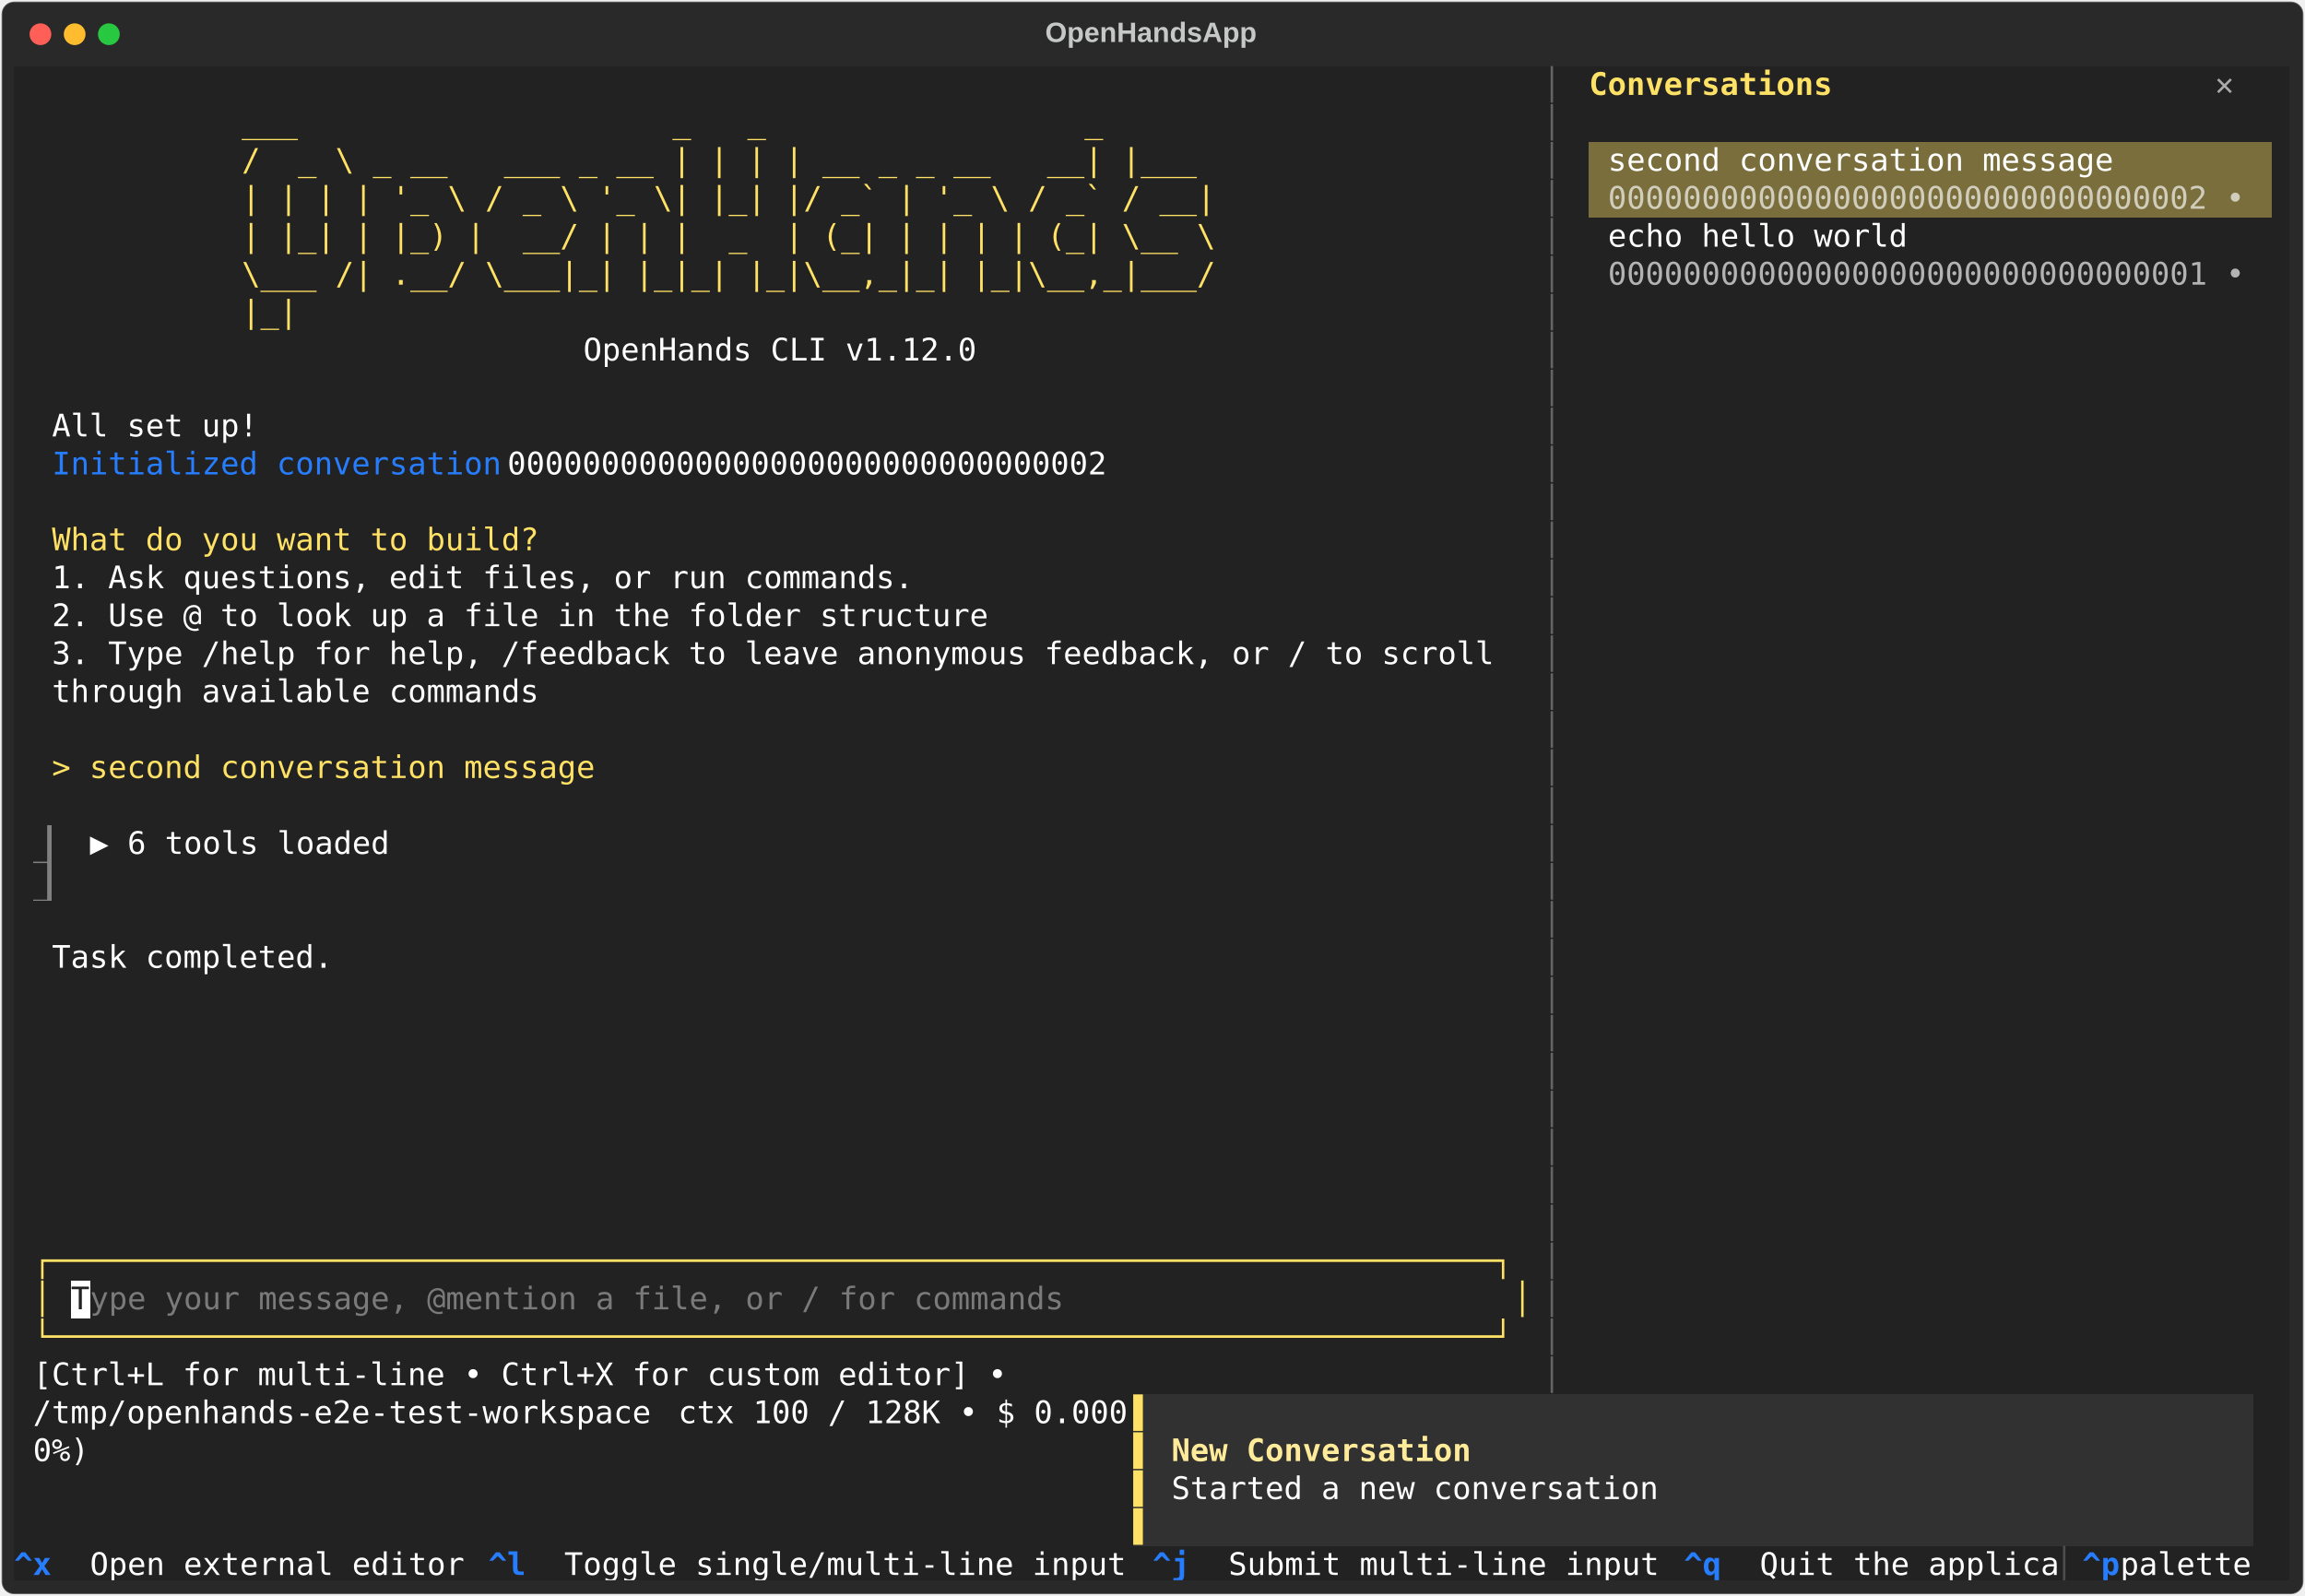
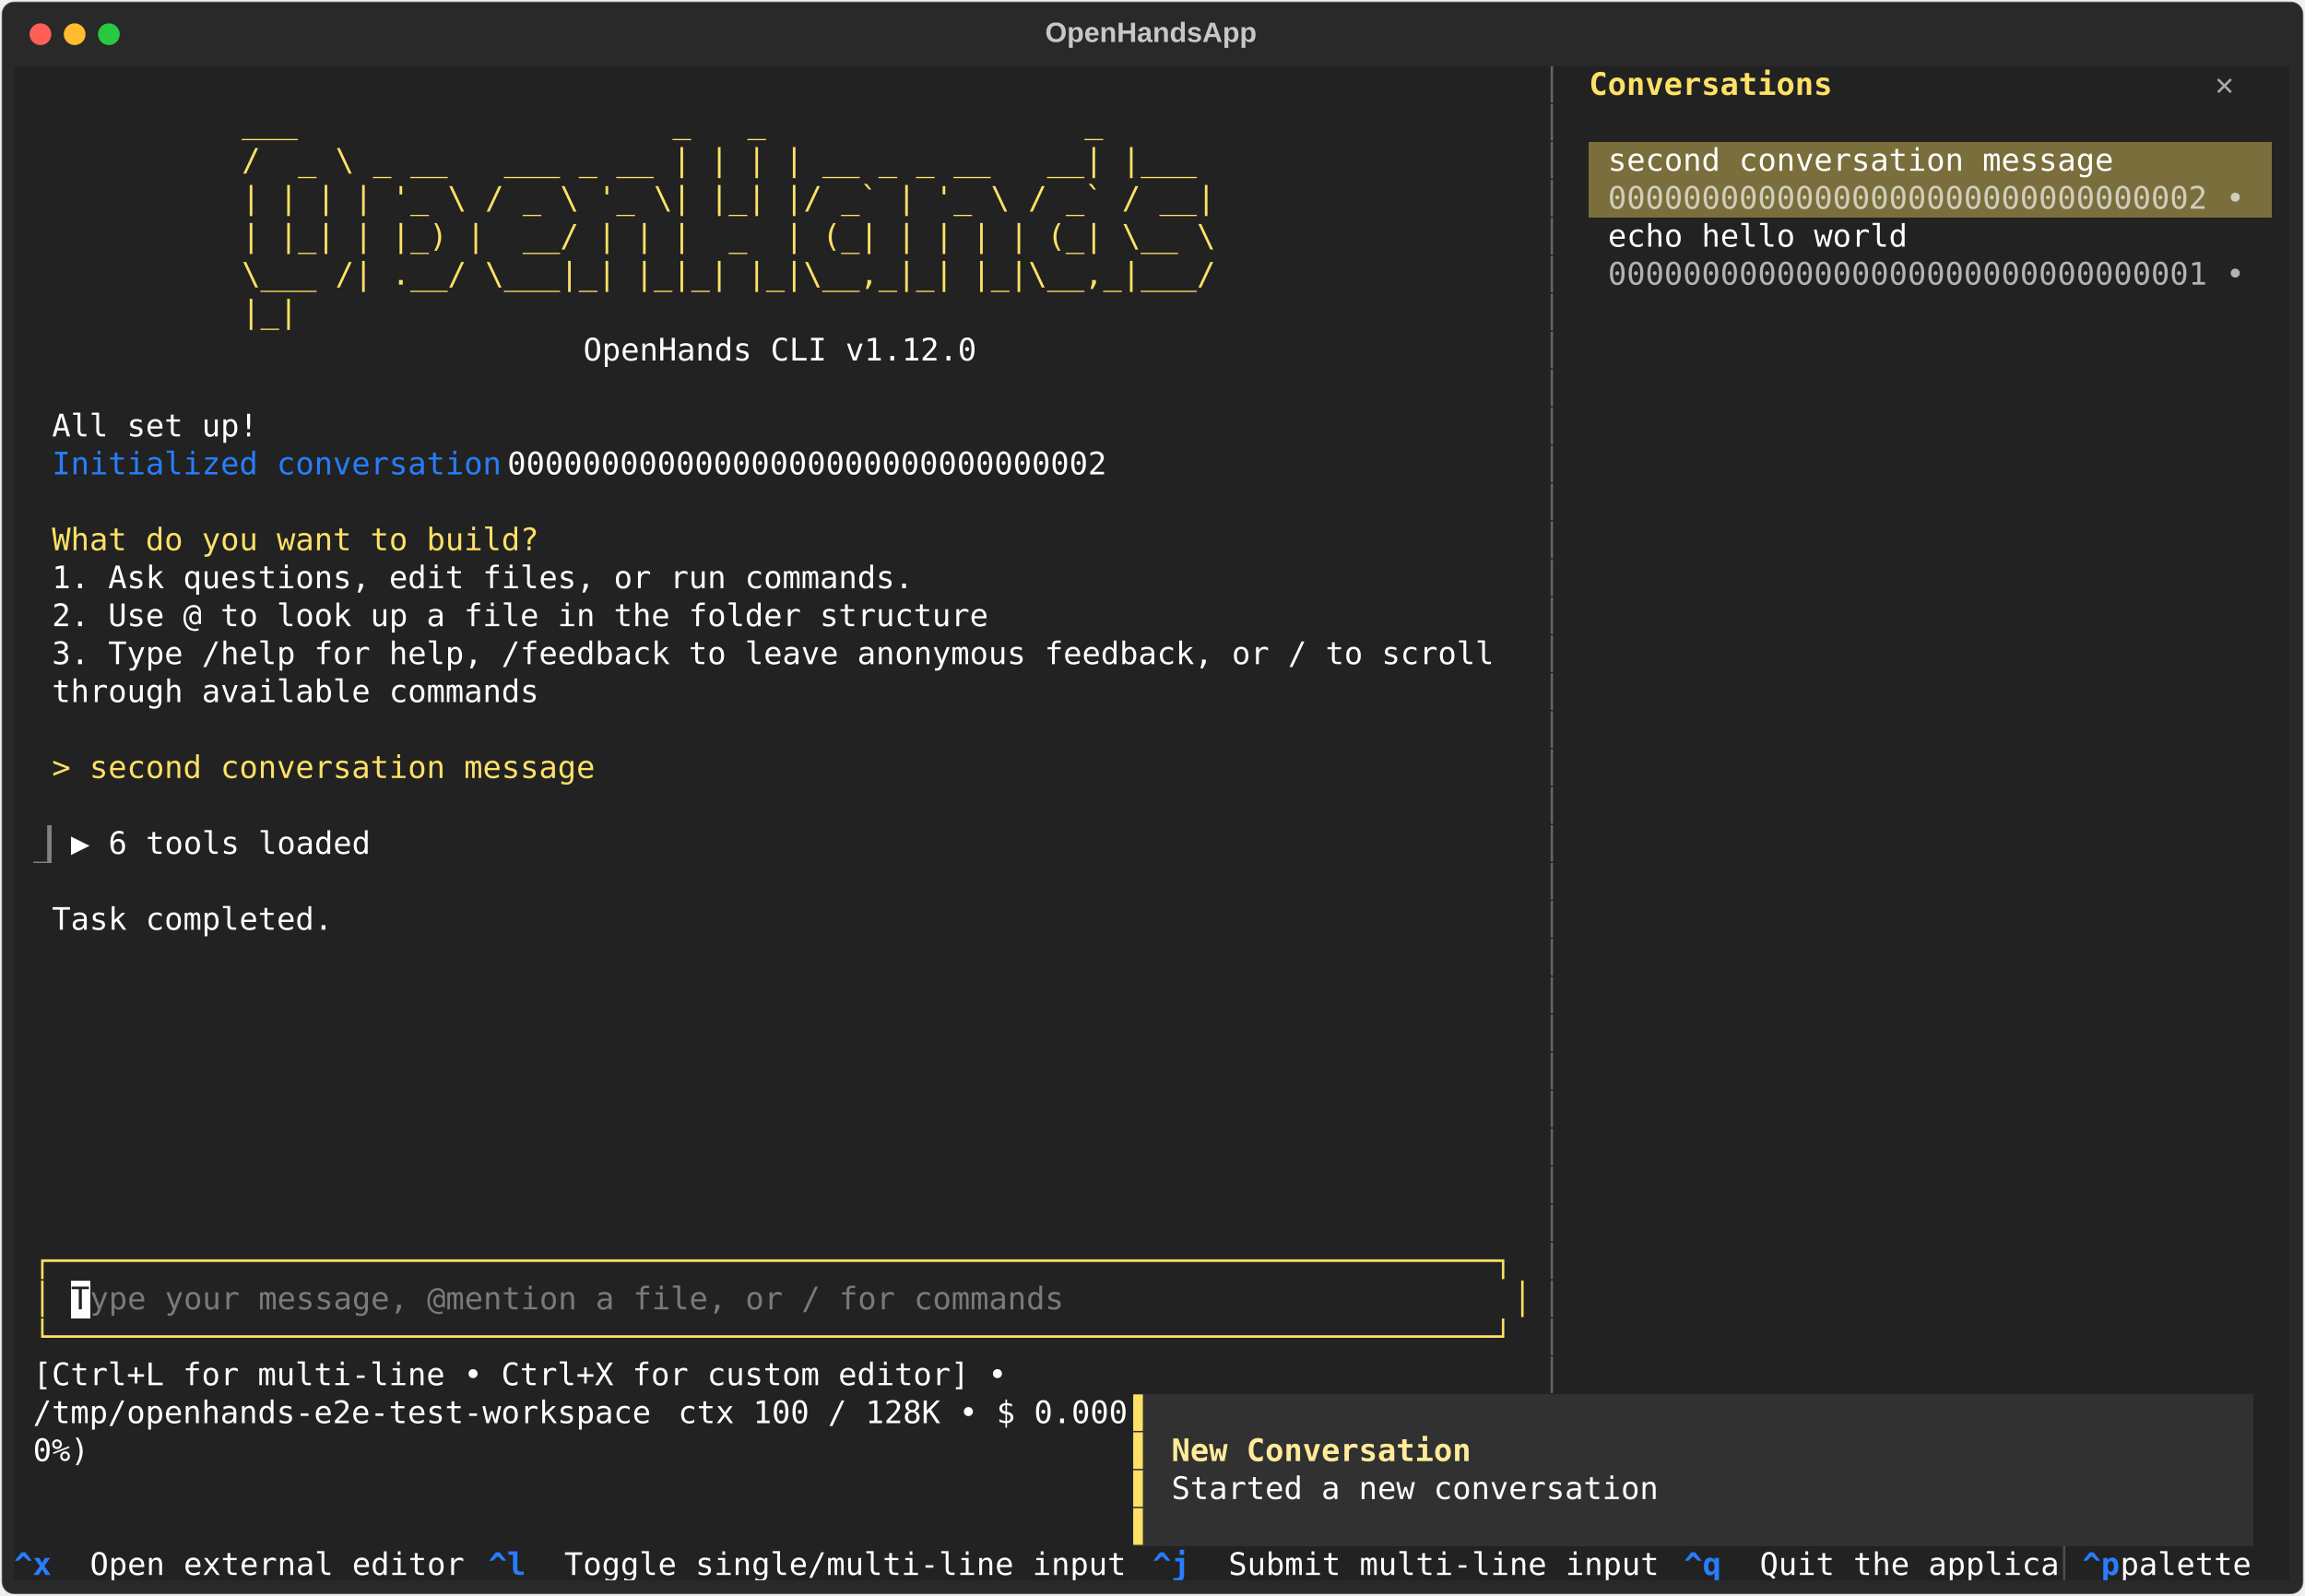
<svg xmlns="http://www.w3.org/2000/svg" class="rich-terminal" viewBox="0 0 1482 1026.0">
  <style>

    @font-face {
        font-family: "Fira Code";
        src: local("FiraCode-Regular"),
                url("https://cdnjs.cloudflare.com/ajax/libs/firacode/6.2.0/woff2/FiraCode-Regular.woff2") format("woff2"),
                url("https://cdnjs.cloudflare.com/ajax/libs/firacode/6.2.0/woff/FiraCode-Regular.woff") format("woff");
        font-style: normal;
        font-weight: 400;
    }
    @font-face {
        font-family: "Fira Code";
        src: local("FiraCode-Bold"),
                url("https://cdnjs.cloudflare.com/ajax/libs/firacode/6.2.0/woff2/FiraCode-Bold.woff2") format("woff2"),
                url("https://cdnjs.cloudflare.com/ajax/libs/firacode/6.2.0/woff/FiraCode-Bold.woff") format("woff");
        font-style: bold;
        font-weight: 700;
    }

    .terminal-matrix {
        font-family: Fira Code, monospace;
        font-size: 20px;
        line-height: 24.4px;
        font-variant-east-asian: full-width;
    }

    .terminal-title {
        font-size: 18px;
        font-weight: bold;
        font-family: arial;
    }

    .terminal-r1 { fill: #c5c8c6 }
.terminal-r2 { fill: #646464 }
.terminal-r3 { fill: #fee165;font-weight: bold }
.terminal-r4 { fill: #aaaaaa;font-weight: bold }
.terminal-r5 { fill: #ffe165 }
.terminal-r6 { fill: #ffffff }
.terminal-r7 { fill: #d1cdbc }
.terminal-r8 { fill: #b3b3b3 }
.terminal-r9 { fill: #277dff }
.terminal-r10 { fill: #fee165 }
.terminal-r11 { fill: #222222 }
.terminal-r12 { fill: #7a7a7a }
.terminal-r13 { fill: #ffeb99;font-weight: bold }
.terminal-r14 { fill: #277dff;font-weight: bold }
.terminal-r15 { fill: #4e4e4e }
    </style>
  <defs>
    <clipPath id="terminal-clip-terminal">
      <rect x="0" y="0" width="1463.0" height="975.0" />
    </clipPath>
    <clipPath id="terminal-line-0">
      <rect x="0" y="1.5" width="1464" height="24.65" />
    </clipPath>
    <clipPath id="terminal-line-1">
      <rect x="0" y="25.9" width="1464" height="24.65" />
    </clipPath>
    <clipPath id="terminal-line-2">
      <rect x="0" y="50.3" width="1464" height="24.65" />
    </clipPath>
    <clipPath id="terminal-line-3">
      <rect x="0" y="74.7" width="1464" height="24.65" />
    </clipPath>
    <clipPath id="terminal-line-4">
      <rect x="0" y="99.1" width="1464" height="24.65" />
    </clipPath>
    <clipPath id="terminal-line-5">
      <rect x="0" y="123.5" width="1464" height="24.65" />
    </clipPath>
    <clipPath id="terminal-line-6">
      <rect x="0" y="147.9" width="1464" height="24.65" />
    </clipPath>
    <clipPath id="terminal-line-7">
      <rect x="0" y="172.3" width="1464" height="24.65" />
    </clipPath>
    <clipPath id="terminal-line-8">
      <rect x="0" y="196.7" width="1464" height="24.65" />
    </clipPath>
    <clipPath id="terminal-line-9">
      <rect x="0" y="221.1" width="1464" height="24.65" />
    </clipPath>
    <clipPath id="terminal-line-10">
      <rect x="0" y="245.5" width="1464" height="24.65" />
    </clipPath>
    <clipPath id="terminal-line-11">
      <rect x="0" y="269.9" width="1464" height="24.65" />
    </clipPath>
    <clipPath id="terminal-line-12">
      <rect x="0" y="294.3" width="1464" height="24.65" />
    </clipPath>
    <clipPath id="terminal-line-13">
      <rect x="0" y="318.7" width="1464" height="24.65" />
    </clipPath>
    <clipPath id="terminal-line-14">
      <rect x="0" y="343.1" width="1464" height="24.65" />
    </clipPath>
    <clipPath id="terminal-line-15">
      <rect x="0" y="367.5" width="1464" height="24.65" />
    </clipPath>
    <clipPath id="terminal-line-16">
      <rect x="0" y="391.9" width="1464" height="24.65" />
    </clipPath>
    <clipPath id="terminal-line-17">
      <rect x="0" y="416.3" width="1464" height="24.65" />
    </clipPath>
    <clipPath id="terminal-line-18">
      <rect x="0" y="440.7" width="1464" height="24.65" />
    </clipPath>
    <clipPath id="terminal-line-19">
      <rect x="0" y="465.1" width="1464" height="24.65" />
    </clipPath>
    <clipPath id="terminal-line-20">
      <rect x="0" y="489.5" width="1464" height="24.65" />
    </clipPath>
    <clipPath id="terminal-line-21">
      <rect x="0" y="513.9" width="1464" height="24.65" />
    </clipPath>
    <clipPath id="terminal-line-22">
      <rect x="0" y="538.3" width="1464" height="24.65" />
    </clipPath>
    <clipPath id="terminal-line-23">
      <rect x="0" y="562.7" width="1464" height="24.65" />
    </clipPath>
    <clipPath id="terminal-line-24">
      <rect x="0" y="587.1" width="1464" height="24.65" />
    </clipPath>
    <clipPath id="terminal-line-25">
      <rect x="0" y="611.5" width="1464" height="24.65" />
    </clipPath>
    <clipPath id="terminal-line-26">
      <rect x="0" y="635.9" width="1464" height="24.65" />
    </clipPath>
    <clipPath id="terminal-line-27">
      <rect x="0" y="660.3" width="1464" height="24.65" />
    </clipPath>
    <clipPath id="terminal-line-28">
      <rect x="0" y="684.7" width="1464" height="24.65" />
    </clipPath>
    <clipPath id="terminal-line-29">
      <rect x="0" y="709.1" width="1464" height="24.65" />
    </clipPath>
    <clipPath id="terminal-line-30">
      <rect x="0" y="733.5" width="1464" height="24.65" />
    </clipPath>
    <clipPath id="terminal-line-31">
      <rect x="0" y="757.9" width="1464" height="24.65" />
    </clipPath>
    <clipPath id="terminal-line-32">
      <rect x="0" y="782.3" width="1464" height="24.65" />
    </clipPath>
    <clipPath id="terminal-line-33">
      <rect x="0" y="806.7" width="1464" height="24.65" />
    </clipPath>
    <clipPath id="terminal-line-34">
      <rect x="0" y="831.1" width="1464" height="24.65" />
    </clipPath>
    <clipPath id="terminal-line-35">
      <rect x="0" y="855.5" width="1464" height="24.65" />
    </clipPath>
    <clipPath id="terminal-line-36">
      <rect x="0" y="879.9" width="1464" height="24.65" />
    </clipPath>
    <clipPath id="terminal-line-37">
      <rect x="0" y="904.3" width="1464" height="24.65" />
    </clipPath>
    <clipPath id="terminal-line-38">
      <rect x="0" y="928.7" width="1464" height="24.65" />
    </clipPath>
  </defs>
  <rect fill="#292929" stroke="rgba(255,255,255,0.35)" stroke-width="1" x="1" y="1" width="1480" height="1024" rx="8" />
  <text class="terminal-title" fill="#c5c8c6" text-anchor="middle" x="740" y="27">OpenHandsApp</text>
  <g transform="translate(26,22)">
    <circle cx="0" cy="0" r="7" fill="#ff5f57" />
    <circle cx="22" cy="0" r="7" fill="#febc2e" />
    <circle cx="44" cy="0" r="7" fill="#28c840" />
  </g>
  <g transform="translate(9, 41)" clip-path="url(#terminal-clip-terminal)">
    <rect fill="#222222" x="0" y="1.5" width="988.2" height="24.65" shape-rendering="crispEdges" />
    <rect fill="#222222" x="988.2" y="1.5" width="12.2" height="24.65" shape-rendering="crispEdges" />
    <rect fill="#222222" x="1000.4" y="1.5" width="12.2" height="24.65" shape-rendering="crispEdges" />
    <rect fill="#222222" x="1012.6" y="1.5" width="158.6" height="24.65" shape-rendering="crispEdges" />
    <rect fill="#222222" x="1171.2" y="1.5" width="244" height="24.65" shape-rendering="crispEdges" />
    <rect fill="#222222" x="1415.2" y="1.5" width="36.6" height="24.65" shape-rendering="crispEdges" />
    <rect fill="#222222" x="1451.8" y="1.5" width="12.2" height="24.65" shape-rendering="crispEdges" />
    <rect fill="#222222" x="0" y="25.9" width="146.4" height="24.65" shape-rendering="crispEdges" />
    <rect fill="#222222" x="146.4" y="25.9" width="695.4" height="24.65" shape-rendering="crispEdges" />
    <rect fill="#222222" x="841.8" y="25.9" width="146.4" height="24.65" shape-rendering="crispEdges" />
    <rect fill="#222222" x="988.2" y="25.9" width="12.2" height="24.65" shape-rendering="crispEdges" />
    <rect fill="#222222" x="1000.4" y="25.9" width="463.6" height="24.65" shape-rendering="crispEdges" />
    <rect fill="#222222" x="0" y="50.3" width="146.4" height="24.65" shape-rendering="crispEdges" />
    <rect fill="#222222" x="146.4" y="50.3" width="695.4" height="24.65" shape-rendering="crispEdges" />
    <rect fill="#222222" x="841.8" y="50.3" width="146.4" height="24.65" shape-rendering="crispEdges" />
    <rect fill="#222222" x="988.2" y="50.3" width="12.2" height="24.65" shape-rendering="crispEdges" />
    <rect fill="#222222" x="1000.4" y="50.3" width="12.2" height="24.65" shape-rendering="crispEdges" />
    <rect fill="#7a6e3c" x="1012.6" y="50.3" width="12.2" height="24.65" shape-rendering="crispEdges" />
    <rect fill="#7a6e3c" x="1024.8" y="50.3" width="329.4" height="24.65" shape-rendering="crispEdges" />
    <rect fill="#7a6e3c" x="1354.2" y="50.3" width="97.6" height="24.65" shape-rendering="crispEdges" />
    <rect fill="#222222" x="1451.8" y="50.3" width="12.2" height="24.65" shape-rendering="crispEdges" />
    <rect fill="#222222" x="0" y="74.7" width="146.4" height="24.65" shape-rendering="crispEdges" />
    <rect fill="#222222" x="146.4" y="74.7" width="695.4" height="24.65" shape-rendering="crispEdges" />
    <rect fill="#222222" x="841.8" y="74.7" width="146.4" height="24.65" shape-rendering="crispEdges" />
    <rect fill="#222222" x="988.2" y="74.7" width="12.2" height="24.65" shape-rendering="crispEdges" />
    <rect fill="#222222" x="1000.4" y="74.7" width="12.2" height="24.65" shape-rendering="crispEdges" />
    <rect fill="#7a6e3c" x="1012.6" y="74.7" width="12.2" height="24.65" shape-rendering="crispEdges" />
    <rect fill="#7a6e3c" x="1024.8" y="74.7" width="414.8" height="24.65" shape-rendering="crispEdges" />
    <rect fill="#7a6e3c" x="1439.6" y="74.7" width="12.2" height="24.65" shape-rendering="crispEdges" />
    <rect fill="#222222" x="1451.8" y="74.7" width="12.2" height="24.65" shape-rendering="crispEdges" />
    <rect fill="#222222" x="0" y="99.1" width="146.4" height="24.65" shape-rendering="crispEdges" />
    <rect fill="#222222" x="146.4" y="99.1" width="695.4" height="24.65" shape-rendering="crispEdges" />
    <rect fill="#222222" x="841.8" y="99.1" width="146.4" height="24.65" shape-rendering="crispEdges" />
    <rect fill="#222222" x="988.2" y="99.1" width="12.2" height="24.65" shape-rendering="crispEdges" />
    <rect fill="#222222" x="1000.4" y="99.1" width="24.4" height="24.65" shape-rendering="crispEdges" />
    <rect fill="#222222" x="1024.8" y="99.1" width="195.2" height="24.65" shape-rendering="crispEdges" />
    <rect fill="#222222" x="1220" y="99.1" width="244" height="24.65" shape-rendering="crispEdges" />
    <rect fill="#222222" x="0" y="123.5" width="146.4" height="24.65" shape-rendering="crispEdges" />
    <rect fill="#222222" x="146.4" y="123.5" width="695.4" height="24.65" shape-rendering="crispEdges" />
    <rect fill="#222222" x="841.8" y="123.5" width="146.4" height="24.65" shape-rendering="crispEdges" />
    <rect fill="#222222" x="988.2" y="123.5" width="12.2" height="24.65" shape-rendering="crispEdges" />
    <rect fill="#222222" x="1000.4" y="123.5" width="24.4" height="24.65" shape-rendering="crispEdges" />
    <rect fill="#222222" x="1024.8" y="123.5" width="414.8" height="24.65" shape-rendering="crispEdges" />
    <rect fill="#222222" x="1439.6" y="123.5" width="24.4" height="24.65" shape-rendering="crispEdges" />
    <rect fill="#222222" x="0" y="147.9" width="146.4" height="24.65" shape-rendering="crispEdges" />
    <rect fill="#222222" x="146.4" y="147.9" width="695.4" height="24.65" shape-rendering="crispEdges" />
    <rect fill="#222222" x="841.8" y="147.9" width="146.4" height="24.65" shape-rendering="crispEdges" />
    <rect fill="#222222" x="988.2" y="147.9" width="12.2" height="24.65" shape-rendering="crispEdges" />
    <rect fill="#222222" x="1000.4" y="147.9" width="463.6" height="24.65" shape-rendering="crispEdges" />
    <rect fill="#222222" x="0" y="172.3" width="366" height="24.65" shape-rendering="crispEdges" />
    <rect fill="#222222" x="366" y="172.3" width="256.2" height="24.65" shape-rendering="crispEdges" />
    <rect fill="#222222" x="622.2" y="172.3" width="366" height="24.65" shape-rendering="crispEdges" />
    <rect fill="#222222" x="988.2" y="172.3" width="12.2" height="24.65" shape-rendering="crispEdges" />
    <rect fill="#222222" x="1000.4" y="172.3" width="463.6" height="24.65" shape-rendering="crispEdges" />
    <rect fill="#222222" x="0" y="196.7" width="988.2" height="24.65" shape-rendering="crispEdges" />
    <rect fill="#222222" x="988.2" y="196.7" width="12.2" height="24.65" shape-rendering="crispEdges" />
    <rect fill="#222222" x="1000.4" y="196.7" width="463.6" height="24.65" shape-rendering="crispEdges" />
    <rect fill="#222222" x="0" y="221.1" width="24.4" height="24.65" shape-rendering="crispEdges" />
    <rect fill="#222222" x="24.4" y="221.1" width="134.2" height="24.65" shape-rendering="crispEdges" />
    <rect fill="#222222" x="158.6" y="221.1" width="829.6" height="24.65" shape-rendering="crispEdges" />
    <rect fill="#222222" x="988.2" y="221.1" width="12.2" height="24.65" shape-rendering="crispEdges" />
    <rect fill="#222222" x="1000.4" y="221.1" width="463.6" height="24.65" shape-rendering="crispEdges" />
    <rect fill="#222222" x="0" y="245.5" width="24.4" height="24.65" shape-rendering="crispEdges" />
    <rect fill="#222222" x="24.4" y="245.5" width="292.8" height="24.65" shape-rendering="crispEdges" />
    <rect fill="#222222" x="317.2" y="245.5" width="402.6" height="24.65" shape-rendering="crispEdges" />
    <rect fill="#222222" x="719.8" y="245.5" width="268.4" height="24.65" shape-rendering="crispEdges" />
    <rect fill="#222222" x="988.2" y="245.5" width="12.2" height="24.65" shape-rendering="crispEdges" />
    <rect fill="#222222" x="1000.4" y="245.5" width="463.6" height="24.65" shape-rendering="crispEdges" />
    <rect fill="#222222" x="0" y="269.9" width="988.2" height="24.65" shape-rendering="crispEdges" />
    <rect fill="#222222" x="988.2" y="269.9" width="12.2" height="24.65" shape-rendering="crispEdges" />
    <rect fill="#222222" x="1000.4" y="269.9" width="463.6" height="24.65" shape-rendering="crispEdges" />
    <rect fill="#222222" x="0" y="294.3" width="24.4" height="24.65" shape-rendering="crispEdges" />
    <rect fill="#222222" x="24.4" y="294.3" width="317.2" height="24.65" shape-rendering="crispEdges" />
    <rect fill="#222222" x="341.6" y="294.3" width="646.6" height="24.65" shape-rendering="crispEdges" />
    <rect fill="#222222" x="988.2" y="294.3" width="12.2" height="24.65" shape-rendering="crispEdges" />
    <rect fill="#222222" x="1000.4" y="294.3" width="463.6" height="24.65" shape-rendering="crispEdges" />
    <rect fill="#222222" x="0" y="318.7" width="24.4" height="24.65" shape-rendering="crispEdges" />
    <rect fill="#222222" x="24.4" y="318.7" width="561.2" height="24.65" shape-rendering="crispEdges" />
    <rect fill="#222222" x="585.6" y="318.7" width="402.6" height="24.65" shape-rendering="crispEdges" />
    <rect fill="#222222" x="988.2" y="318.7" width="12.2" height="24.65" shape-rendering="crispEdges" />
    <rect fill="#222222" x="1000.4" y="318.7" width="463.6" height="24.65" shape-rendering="crispEdges" />
    <rect fill="#222222" x="0" y="343.1" width="24.4" height="24.65" shape-rendering="crispEdges" />
    <rect fill="#222222" x="24.4" y="343.1" width="610" height="24.65" shape-rendering="crispEdges" />
    <rect fill="#222222" x="634.4" y="343.1" width="353.8" height="24.65" shape-rendering="crispEdges" />
    <rect fill="#222222" x="988.2" y="343.1" width="12.2" height="24.65" shape-rendering="crispEdges" />
    <rect fill="#222222" x="1000.4" y="343.1" width="463.6" height="24.65" shape-rendering="crispEdges" />
    <rect fill="#222222" x="0" y="367.5" width="24.4" height="24.65" shape-rendering="crispEdges" />
    <rect fill="#222222" x="24.4" y="367.5" width="939.4" height="24.65" shape-rendering="crispEdges" />
    <rect fill="#222222" x="963.8" y="367.5" width="24.4" height="24.65" shape-rendering="crispEdges" />
    <rect fill="#222222" x="988.2" y="367.5" width="12.2" height="24.65" shape-rendering="crispEdges" />
    <rect fill="#222222" x="1000.4" y="367.5" width="463.6" height="24.65" shape-rendering="crispEdges" />
    <rect fill="#222222" x="0" y="391.9" width="24.4" height="24.65" shape-rendering="crispEdges" />
    <rect fill="#222222" x="24.4" y="391.9" width="317.2" height="24.65" shape-rendering="crispEdges" />
    <rect fill="#222222" x="341.6" y="391.9" width="646.6" height="24.65" shape-rendering="crispEdges" />
    <rect fill="#222222" x="988.2" y="391.9" width="12.2" height="24.65" shape-rendering="crispEdges" />
    <rect fill="#222222" x="1000.4" y="391.9" width="463.6" height="24.65" shape-rendering="crispEdges" />
    <rect fill="#222222" x="0" y="416.3" width="988.2" height="24.65" shape-rendering="crispEdges" />
    <rect fill="#222222" x="988.2" y="416.3" width="12.2" height="24.65" shape-rendering="crispEdges" />
    <rect fill="#222222" x="1000.4" y="416.3" width="463.6" height="24.65" shape-rendering="crispEdges" />
    <rect fill="#222222" x="0" y="440.7" width="24.4" height="24.65" shape-rendering="crispEdges" />
    <rect fill="#222222" x="24.4" y="440.7" width="353.8" height="24.65" shape-rendering="crispEdges" />
    <rect fill="#222222" x="378.2" y="440.7" width="610" height="24.65" shape-rendering="crispEdges" />
    <rect fill="#222222" x="988.2" y="440.7" width="12.2" height="24.65" shape-rendering="crispEdges" />
    <rect fill="#222222" x="1000.4" y="440.7" width="463.6" height="24.65" shape-rendering="crispEdges" />
    <rect fill="#222222" x="0" y="465.1" width="988.2" height="24.65" shape-rendering="crispEdges" />
    <rect fill="#222222" x="988.2" y="465.1" width="12.2" height="24.65" shape-rendering="crispEdges" />
    <rect fill="#222222" x="1000.4" y="465.1" width="463.6" height="24.65" shape-rendering="crispEdges" />
    <rect fill="#222222" x="0" y="489.5" width="12.2" height="24.65" shape-rendering="crispEdges" />
    <rect fill="#808080" x="12.2" y="489.5" width="12.2" height="24.65" shape-rendering="crispEdges" />
-     <rect fill="#222222" x="24.4" y="489.5" width="24.4" height="24.65" shape-rendering="crispEdges" />
-     <rect fill="#222222" x="48.8" y="489.5" width="195.2" height="24.65" shape-rendering="crispEdges" />
-     <rect fill="#222222" x="244" y="489.5" width="744.2" height="24.65" shape-rendering="crispEdges" />
+     <rect fill="#222222" x="24.4" y="489.5" width="12.2" height="24.65" shape-rendering="crispEdges" />
+     <rect fill="#222222" x="36.6" y="489.5" width="195.2" height="24.65" shape-rendering="crispEdges" />
+     <rect fill="#222222" x="231.8" y="489.5" width="756.4" height="24.65" shape-rendering="crispEdges" />
    <rect fill="#222222" x="988.2" y="489.5" width="12.2" height="24.65" shape-rendering="crispEdges" />
    <rect fill="#222222" x="1000.4" y="489.5" width="463.6" height="24.65" shape-rendering="crispEdges" />
-     <rect fill="#222222" x="0" y="513.9" width="12.2" height="24.65" shape-rendering="crispEdges" />
-     <rect fill="#808080" x="12.2" y="513.9" width="12.2" height="24.65" shape-rendering="crispEdges" />
-     <rect fill="#222222" x="24.4" y="513.9" width="963.8" height="24.65" shape-rendering="crispEdges" />
+     <rect fill="#222222" x="0" y="513.9" width="988.2" height="24.65" shape-rendering="crispEdges" />
    <rect fill="#222222" x="988.2" y="513.9" width="12.2" height="24.65" shape-rendering="crispEdges" />
    <rect fill="#222222" x="1000.4" y="513.9" width="463.6" height="24.65" shape-rendering="crispEdges" />
-     <rect fill="#222222" x="0" y="538.3" width="988.2" height="24.65" shape-rendering="crispEdges" />
+     <rect fill="#222222" x="0" y="538.3" width="24.4" height="24.65" shape-rendering="crispEdges" />
+     <rect fill="#222222" x="24.4" y="538.3" width="183" height="24.65" shape-rendering="crispEdges" />
+     <rect fill="#222222" x="207.4" y="538.3" width="780.8" height="24.65" shape-rendering="crispEdges" />
    <rect fill="#222222" x="988.2" y="538.3" width="12.2" height="24.65" shape-rendering="crispEdges" />
    <rect fill="#222222" x="1000.4" y="538.3" width="463.6" height="24.65" shape-rendering="crispEdges" />
-     <rect fill="#222222" x="0" y="562.7" width="24.4" height="24.65" shape-rendering="crispEdges" />
-     <rect fill="#222222" x="24.4" y="562.7" width="183" height="24.65" shape-rendering="crispEdges" />
-     <rect fill="#222222" x="207.4" y="562.7" width="780.8" height="24.65" shape-rendering="crispEdges" />
+     <rect fill="#222222" x="0" y="562.7" width="988.2" height="24.65" shape-rendering="crispEdges" />
    <rect fill="#222222" x="988.2" y="562.7" width="12.2" height="24.65" shape-rendering="crispEdges" />
    <rect fill="#222222" x="1000.4" y="562.7" width="463.6" height="24.65" shape-rendering="crispEdges" />
    <rect fill="#222222" x="0" y="587.1" width="988.2" height="24.65" shape-rendering="crispEdges" />
    <rect fill="#222222" x="988.2" y="587.1" width="12.2" height="24.65" shape-rendering="crispEdges" />
    <rect fill="#222222" x="1000.4" y="587.1" width="463.6" height="24.65" shape-rendering="crispEdges" />
    <rect fill="#222222" x="0" y="611.5" width="988.2" height="24.65" shape-rendering="crispEdges" />
    <rect fill="#222222" x="988.2" y="611.5" width="12.2" height="24.65" shape-rendering="crispEdges" />
    <rect fill="#222222" x="1000.4" y="611.5" width="463.6" height="24.65" shape-rendering="crispEdges" />
    <rect fill="#222222" x="0" y="635.9" width="988.2" height="24.65" shape-rendering="crispEdges" />
    <rect fill="#222222" x="988.2" y="635.9" width="12.2" height="24.65" shape-rendering="crispEdges" />
    <rect fill="#222222" x="1000.4" y="635.9" width="463.6" height="24.65" shape-rendering="crispEdges" />
    <rect fill="#222222" x="0" y="660.3" width="988.2" height="24.65" shape-rendering="crispEdges" />
    <rect fill="#222222" x="988.2" y="660.3" width="12.2" height="24.65" shape-rendering="crispEdges" />
    <rect fill="#222222" x="1000.4" y="660.3" width="463.6" height="24.65" shape-rendering="crispEdges" />
    <rect fill="#222222" x="0" y="684.7" width="988.2" height="24.65" shape-rendering="crispEdges" />
    <rect fill="#222222" x="988.2" y="684.7" width="12.2" height="24.65" shape-rendering="crispEdges" />
    <rect fill="#222222" x="1000.4" y="684.7" width="463.6" height="24.65" shape-rendering="crispEdges" />
    <rect fill="#222222" x="0" y="709.1" width="988.2" height="24.65" shape-rendering="crispEdges" />
    <rect fill="#222222" x="988.2" y="709.1" width="12.2" height="24.65" shape-rendering="crispEdges" />
    <rect fill="#222222" x="1000.4" y="709.1" width="463.6" height="24.65" shape-rendering="crispEdges" />
    <rect fill="#222222" x="0" y="733.5" width="12.2" height="24.65" shape-rendering="crispEdges" />
    <rect fill="#222222" x="12.2" y="733.5" width="12.2" height="24.65" shape-rendering="crispEdges" />
    <rect fill="#222222" x="24.4" y="733.5" width="963.8" height="24.65" shape-rendering="crispEdges" />
    <rect fill="#222222" x="988.2" y="733.5" width="12.2" height="24.65" shape-rendering="crispEdges" />
    <rect fill="#222222" x="1000.4" y="733.5" width="463.6" height="24.65" shape-rendering="crispEdges" />
    <rect fill="#222222" x="0" y="757.9" width="12.2" height="24.65" shape-rendering="crispEdges" />
    <rect fill="#222222" x="12.2" y="757.9" width="963.8" height="24.65" shape-rendering="crispEdges" />
    <rect fill="#222222" x="976" y="757.9" width="12.2" height="24.65" shape-rendering="crispEdges" />
    <rect fill="#222222" x="988.2" y="757.9" width="12.2" height="24.65" shape-rendering="crispEdges" />
    <rect fill="#222222" x="1000.4" y="757.9" width="463.6" height="24.65" shape-rendering="crispEdges" />
    <rect fill="#222222" x="0" y="782.3" width="12.2" height="24.65" shape-rendering="crispEdges" />
    <rect fill="#222222" x="12.2" y="782.3" width="12.2" height="24.65" shape-rendering="crispEdges" />
    <rect fill="#222222" x="24.4" y="782.3" width="12.2" height="24.65" shape-rendering="crispEdges" />
    <rect fill="#ffffff" x="36.6" y="782.3" width="12.2" height="24.65" shape-rendering="crispEdges" />
    <rect fill="#222222" x="48.8" y="782.3" width="634.4" height="24.65" shape-rendering="crispEdges" />
    <rect fill="#222222" x="683.2" y="782.3" width="280.6" height="24.65" shape-rendering="crispEdges" />
    <rect fill="#222222" x="963.8" y="782.3" width="12.2" height="24.65" shape-rendering="crispEdges" />
    <rect fill="#222222" x="976" y="782.3" width="12.2" height="24.65" shape-rendering="crispEdges" />
    <rect fill="#222222" x="988.2" y="782.3" width="12.2" height="24.65" shape-rendering="crispEdges" />
    <rect fill="#222222" x="1000.4" y="782.3" width="463.6" height="24.65" shape-rendering="crispEdges" />
    <rect fill="#222222" x="0" y="806.7" width="12.2" height="24.65" shape-rendering="crispEdges" />
    <rect fill="#222222" x="12.2" y="806.7" width="963.8" height="24.65" shape-rendering="crispEdges" />
    <rect fill="#222222" x="976" y="806.7" width="12.2" height="24.65" shape-rendering="crispEdges" />
    <rect fill="#222222" x="988.2" y="806.7" width="12.2" height="24.65" shape-rendering="crispEdges" />
    <rect fill="#222222" x="1000.4" y="806.7" width="463.6" height="24.65" shape-rendering="crispEdges" />
    <rect fill="#222222" x="0" y="831.1" width="12.2" height="24.65" shape-rendering="crispEdges" />
    <rect fill="#222222" x="12.2" y="831.1" width="634.4" height="24.65" shape-rendering="crispEdges" />
    <rect fill="#222222" x="646.6" y="831.1" width="341.6" height="24.65" shape-rendering="crispEdges" />
    <rect fill="#222222" x="988.2" y="831.1" width="12.2" height="24.65" shape-rendering="crispEdges" />
    <rect fill="#222222" x="1000.4" y="831.1" width="463.6" height="24.65" shape-rendering="crispEdges" />
    <rect fill="#222222" x="0" y="855.5" width="12.2" height="24.65" shape-rendering="crispEdges" />
    <rect fill="#222222" x="12.2" y="855.5" width="414.8" height="24.65" shape-rendering="crispEdges" />
    <rect fill="#222222" x="427" y="855.5" width="292.8" height="24.65" shape-rendering="crispEdges" />
    <rect fill="#313131" x="719.8" y="855.5" width="12.2" height="24.65" shape-rendering="crispEdges" />
    <rect fill="#313131" x="732" y="855.5" width="707.6" height="24.65" shape-rendering="crispEdges" />
    <rect fill="#222222" x="1439.6" y="855.5" width="24.4" height="24.65" shape-rendering="crispEdges" />
    <rect fill="#222222" x="0" y="879.9" width="12.2" height="24.65" shape-rendering="crispEdges" />
    <rect fill="#222222" x="12.2" y="879.9" width="36.6" height="24.65" shape-rendering="crispEdges" />
    <rect fill="#222222" x="48.8" y="879.9" width="671" height="24.65" shape-rendering="crispEdges" />
    <rect fill="#313131" x="719.8" y="879.9" width="12.2" height="24.65" shape-rendering="crispEdges" />
    <rect fill="#313131" x="732" y="879.9" width="12.2" height="24.65" shape-rendering="crispEdges" />
    <rect fill="#313131" x="744.2" y="879.9" width="195.2" height="24.65" shape-rendering="crispEdges" />
    <rect fill="#313131" x="939.4" y="879.9" width="500.2" height="24.65" shape-rendering="crispEdges" />
    <rect fill="#222222" x="1439.6" y="879.9" width="24.4" height="24.65" shape-rendering="crispEdges" />
    <rect fill="#222222" x="0" y="904.3" width="719.8" height="24.65" shape-rendering="crispEdges" />
    <rect fill="#313131" x="719.8" y="904.3" width="12.2" height="24.65" shape-rendering="crispEdges" />
    <rect fill="#313131" x="732" y="904.3" width="12.2" height="24.65" shape-rendering="crispEdges" />
    <rect fill="#313131" x="744.2" y="904.3" width="317.2" height="24.65" shape-rendering="crispEdges" />
    <rect fill="#313131" x="1061.4" y="904.3" width="378.2" height="24.65" shape-rendering="crispEdges" />
    <rect fill="#222222" x="1439.6" y="904.3" width="24.4" height="24.65" shape-rendering="crispEdges" />
    <rect fill="#222222" x="0" y="928.7" width="719.8" height="24.65" shape-rendering="crispEdges" />
    <rect fill="#313131" x="719.8" y="928.7" width="12.2" height="24.65" shape-rendering="crispEdges" />
    <rect fill="#313131" x="732" y="928.7" width="707.6" height="24.65" shape-rendering="crispEdges" />
    <rect fill="#222222" x="1439.6" y="928.7" width="24.4" height="24.65" shape-rendering="crispEdges" />
    <rect fill="#222222" x="0" y="953.1" width="48.8" height="24.65" shape-rendering="crispEdges" />
    <rect fill="#222222" x="48.8" y="953.1" width="256.2" height="24.65" shape-rendering="crispEdges" />
    <rect fill="#222222" x="305" y="953.1" width="48.8" height="24.65" shape-rendering="crispEdges" />
    <rect fill="#222222" x="353.8" y="953.1" width="378.2" height="24.65" shape-rendering="crispEdges" />
    <rect fill="#222222" x="732" y="953.1" width="48.8" height="24.65" shape-rendering="crispEdges" />
    <rect fill="#222222" x="780.8" y="953.1" width="292.8" height="24.65" shape-rendering="crispEdges" />
    <rect fill="#222222" x="1073.6" y="953.1" width="48.8" height="24.65" shape-rendering="crispEdges" />
    <rect fill="#222222" x="1122.4" y="953.1" width="195.2" height="24.65" shape-rendering="crispEdges" />
    <rect fill="#222222" x="1317.6" y="953.1" width="12.2" height="24.65" shape-rendering="crispEdges" />
    <rect fill="#222222" x="1329.8" y="953.1" width="24.4" height="24.65" shape-rendering="crispEdges" />
    <rect fill="#222222" x="1354.2" y="953.1" width="97.6" height="24.65" shape-rendering="crispEdges" />
    <rect fill="#222222" x="1451.8" y="953.1" width="12.2" height="24.65" shape-rendering="crispEdges" />
    <g class="terminal-matrix">
      <text class="terminal-r2" x="988.2" y="20" textLength="12.2" clip-path="url(#terminal-line-0)">▏</text>
      <text class="terminal-r3" x="1012.6" y="20" textLength="158.6" clip-path="url(#terminal-line-0)">Conversations</text>
      <text class="terminal-r4" x="1415.2" y="20" textLength="36.6" clip-path="url(#terminal-line-0)"> ✕ </text>
      <text class="terminal-r1" x="1464" y="20" textLength="12.2" clip-path="url(#terminal-line-0)">
</text>
      <text class="terminal-r5" x="146.4" y="44.4" textLength="695.4" clip-path="url(#terminal-line-1)">     ___                    _   _                 _      </text>
      <text class="terminal-r2" x="988.2" y="44.4" textLength="12.2" clip-path="url(#terminal-line-1)">▏</text>
      <text class="terminal-r1" x="1464" y="44.4" textLength="12.2" clip-path="url(#terminal-line-1)">
</text>
      <text class="terminal-r5" x="146.4" y="68.8" textLength="695.4" clip-path="url(#terminal-line-2)">    /  _ \ _ __   ___ _ __ | | | | __ _ _ __   __| |___  </text>
      <text class="terminal-r2" x="988.2" y="68.8" textLength="12.2" clip-path="url(#terminal-line-2)">▏</text>
      <text class="terminal-r6" x="1024.8" y="68.8" textLength="329.4" clip-path="url(#terminal-line-2)">second conversation message</text>
      <text class="terminal-r1" x="1464" y="68.8" textLength="12.2" clip-path="url(#terminal-line-2)">
</text>
      <text class="terminal-r5" x="146.4" y="93.2" textLength="695.4" clip-path="url(#terminal-line-3)">    | | | | '_ \ / _ \ '_ \| |_| |/ _` | '_ \ / _` / __| </text>
      <text class="terminal-r2" x="988.2" y="93.2" textLength="12.2" clip-path="url(#terminal-line-3)">▏</text>
      <text class="terminal-r7" x="1024.8" y="93.2" textLength="414.8" clip-path="url(#terminal-line-3)">00000000000000000000000000000002 •</text>
      <text class="terminal-r1" x="1464" y="93.2" textLength="12.2" clip-path="url(#terminal-line-3)">
</text>
      <text class="terminal-r5" x="146.4" y="117.6" textLength="695.4" clip-path="url(#terminal-line-4)">    | |_| | |_) |  __/ | | |  _  | (_| | | | | (_| \__ \ </text>
      <text class="terminal-r2" x="988.2" y="117.6" textLength="12.2" clip-path="url(#terminal-line-4)">▏</text>
      <text class="terminal-r6" x="1024.8" y="117.6" textLength="195.2" clip-path="url(#terminal-line-4)">echo hello world</text>
      <text class="terminal-r1" x="1464" y="117.6" textLength="12.2" clip-path="url(#terminal-line-4)">
</text>
      <text class="terminal-r5" x="146.4" y="142" textLength="695.4" clip-path="url(#terminal-line-5)">    \___ /| .__/ \___|_| |_|_| |_|\__,_|_| |_|\__,_|___/ </text>
      <text class="terminal-r2" x="988.2" y="142" textLength="12.2" clip-path="url(#terminal-line-5)">▏</text>
      <text class="terminal-r8" x="1024.8" y="142" textLength="414.8" clip-path="url(#terminal-line-5)">00000000000000000000000000000001 •</text>
      <text class="terminal-r1" x="1464" y="142" textLength="12.2" clip-path="url(#terminal-line-5)">
</text>
      <text class="terminal-r5" x="146.4" y="166.4" textLength="695.4" clip-path="url(#terminal-line-6)">          |_|                                            </text>
      <text class="terminal-r2" x="988.2" y="166.4" textLength="12.2" clip-path="url(#terminal-line-6)">▏</text>
      <text class="terminal-r1" x="1464" y="166.4" textLength="12.2" clip-path="url(#terminal-line-6)">
</text>
      <text class="terminal-r6" x="366" y="190.8" textLength="256.2" clip-path="url(#terminal-line-7)">OpenHands CLI v1.12.0</text>
      <text class="terminal-r2" x="988.2" y="190.8" textLength="12.2" clip-path="url(#terminal-line-7)">▏</text>
      <text class="terminal-r1" x="1464" y="190.8" textLength="12.2" clip-path="url(#terminal-line-7)">
</text>
      <text class="terminal-r2" x="988.2" y="215.2" textLength="12.2" clip-path="url(#terminal-line-8)">▏</text>
      <text class="terminal-r1" x="1464" y="215.2" textLength="12.2" clip-path="url(#terminal-line-8)">
</text>
      <text class="terminal-r6" x="24.4" y="239.6" textLength="134.2" clip-path="url(#terminal-line-9)">All set up!</text>
      <text class="terminal-r2" x="988.2" y="239.6" textLength="12.2" clip-path="url(#terminal-line-9)">▏</text>
      <text class="terminal-r1" x="1464" y="239.6" textLength="12.2" clip-path="url(#terminal-line-9)">
</text>
      <text class="terminal-r9" x="24.4" y="264" textLength="292.8" clip-path="url(#terminal-line-10)">Initialized conversation</text>
      <text class="terminal-r6" x="317.2" y="264" textLength="402.6" clip-path="url(#terminal-line-10)"> 00000000000000000000000000000002</text>
      <text class="terminal-r2" x="988.2" y="264" textLength="12.2" clip-path="url(#terminal-line-10)">▏</text>
      <text class="terminal-r1" x="1464" y="264" textLength="12.2" clip-path="url(#terminal-line-10)">
</text>
      <text class="terminal-r2" x="988.2" y="288.4" textLength="12.2" clip-path="url(#terminal-line-11)">▏</text>
      <text class="terminal-r1" x="1464" y="288.4" textLength="12.2" clip-path="url(#terminal-line-11)">
</text>
      <text class="terminal-r5" x="24.4" y="312.8" textLength="317.2" clip-path="url(#terminal-line-12)">What do you want to build?</text>
      <text class="terminal-r2" x="988.2" y="312.8" textLength="12.2" clip-path="url(#terminal-line-12)">▏</text>
      <text class="terminal-r1" x="1464" y="312.8" textLength="12.2" clip-path="url(#terminal-line-12)">
</text>
      <text class="terminal-r6" x="24.4" y="337.2" textLength="561.2" clip-path="url(#terminal-line-13)">1. Ask questions, edit files, or run commands.</text>
      <text class="terminal-r2" x="988.2" y="337.2" textLength="12.2" clip-path="url(#terminal-line-13)">▏</text>
      <text class="terminal-r1" x="1464" y="337.2" textLength="12.2" clip-path="url(#terminal-line-13)">
</text>
      <text class="terminal-r6" x="24.4" y="361.6" textLength="610" clip-path="url(#terminal-line-14)">2. Use @ to look up a file in the folder structure</text>
      <text class="terminal-r2" x="988.2" y="361.6" textLength="12.2" clip-path="url(#terminal-line-14)">▏</text>
      <text class="terminal-r1" x="1464" y="361.6" textLength="12.2" clip-path="url(#terminal-line-14)">
</text>
      <text class="terminal-r6" x="24.4" y="386" textLength="939.4" clip-path="url(#terminal-line-15)">3. Type /help for help, /feedback to leave anonymous feedback, or / to scroll</text>
      <text class="terminal-r2" x="988.2" y="386" textLength="12.2" clip-path="url(#terminal-line-15)">▏</text>
      <text class="terminal-r1" x="1464" y="386" textLength="12.2" clip-path="url(#terminal-line-15)">
</text>
      <text class="terminal-r6" x="24.4" y="410.4" textLength="317.2" clip-path="url(#terminal-line-16)">through available commands</text>
      <text class="terminal-r2" x="988.2" y="410.4" textLength="12.2" clip-path="url(#terminal-line-16)">▏</text>
      <text class="terminal-r1" x="1464" y="410.4" textLength="12.2" clip-path="url(#terminal-line-16)">
</text>
      <text class="terminal-r2" x="988.2" y="434.8" textLength="12.2" clip-path="url(#terminal-line-17)">▏</text>
      <text class="terminal-r1" x="1464" y="434.8" textLength="12.2" clip-path="url(#terminal-line-17)">
</text>
      <text class="terminal-r10" x="24.4" y="459.2" textLength="353.8" clip-path="url(#terminal-line-18)">&gt; second conversation message</text>
      <text class="terminal-r2" x="988.2" y="459.2" textLength="12.2" clip-path="url(#terminal-line-18)">▏</text>
      <text class="terminal-r1" x="1464" y="459.2" textLength="12.2" clip-path="url(#terminal-line-18)">
</text>
      <text class="terminal-r2" x="988.2" y="483.6" textLength="12.2" clip-path="url(#terminal-line-19)">▏</text>
      <text class="terminal-r1" x="1464" y="483.6" textLength="12.2" clip-path="url(#terminal-line-19)">
</text>
      <text class="terminal-r11" x="12.2" y="508" textLength="12.2" clip-path="url(#terminal-line-20)">▊</text>
-       <text class="terminal-r6" x="48.8" y="508" textLength="195.2" clip-path="url(#terminal-line-20)">▶ 6 tools loaded</text>
+       <text class="terminal-r6" x="36.6" y="508" textLength="195.2" clip-path="url(#terminal-line-20)">▶ 6 tools loaded</text>
      <text class="terminal-r2" x="988.2" y="508" textLength="12.2" clip-path="url(#terminal-line-20)">▏</text>
      <text class="terminal-r1" x="1464" y="508" textLength="12.2" clip-path="url(#terminal-line-20)">
</text>
-       <text class="terminal-r11" x="12.2" y="532.4" textLength="12.2" clip-path="url(#terminal-line-21)">▊</text>
      <text class="terminal-r2" x="988.2" y="532.4" textLength="12.2" clip-path="url(#terminal-line-21)">▏</text>
      <text class="terminal-r1" x="1464" y="532.4" textLength="12.2" clip-path="url(#terminal-line-21)">
</text>
+       <text class="terminal-r6" x="24.4" y="556.8" textLength="183" clip-path="url(#terminal-line-22)">Task completed.</text>
      <text class="terminal-r2" x="988.2" y="556.8" textLength="12.2" clip-path="url(#terminal-line-22)">▏</text>
      <text class="terminal-r1" x="1464" y="556.8" textLength="12.2" clip-path="url(#terminal-line-22)">
</text>
-       <text class="terminal-r6" x="24.4" y="581.2" textLength="183" clip-path="url(#terminal-line-23)">Task completed.</text>
      <text class="terminal-r2" x="988.2" y="581.2" textLength="12.2" clip-path="url(#terminal-line-23)">▏</text>
      <text class="terminal-r1" x="1464" y="581.2" textLength="12.2" clip-path="url(#terminal-line-23)">
</text>
      <text class="terminal-r2" x="988.2" y="605.6" textLength="12.2" clip-path="url(#terminal-line-24)">▏</text>
      <text class="terminal-r1" x="1464" y="605.6" textLength="12.2" clip-path="url(#terminal-line-24)">
</text>
      <text class="terminal-r2" x="988.2" y="630" textLength="12.2" clip-path="url(#terminal-line-25)">▏</text>
      <text class="terminal-r1" x="1464" y="630" textLength="12.2" clip-path="url(#terminal-line-25)">
</text>
      <text class="terminal-r2" x="988.2" y="654.4" textLength="12.2" clip-path="url(#terminal-line-26)">▏</text>
      <text class="terminal-r1" x="1464" y="654.4" textLength="12.2" clip-path="url(#terminal-line-26)">
</text>
      <text class="terminal-r2" x="988.2" y="678.8" textLength="12.2" clip-path="url(#terminal-line-27)">▏</text>
      <text class="terminal-r1" x="1464" y="678.8" textLength="12.2" clip-path="url(#terminal-line-27)">
</text>
      <text class="terminal-r2" x="988.2" y="703.2" textLength="12.2" clip-path="url(#terminal-line-28)">▏</text>
      <text class="terminal-r1" x="1464" y="703.2" textLength="12.2" clip-path="url(#terminal-line-28)">
</text>
      <text class="terminal-r2" x="988.2" y="727.6" textLength="12.2" clip-path="url(#terminal-line-29)">▏</text>
      <text class="terminal-r1" x="1464" y="727.6" textLength="12.2" clip-path="url(#terminal-line-29)">
</text>
      <text class="terminal-r2" x="988.2" y="752" textLength="12.2" clip-path="url(#terminal-line-30)">▏</text>
      <text class="terminal-r1" x="1464" y="752" textLength="12.2" clip-path="url(#terminal-line-30)">
</text>
      <text class="terminal-r10" x="12.2" y="776.4" textLength="963.8" clip-path="url(#terminal-line-31)">┌─────────────────────────────────────────────────────────────────────────────┐</text>
      <text class="terminal-r2" x="988.2" y="776.4" textLength="12.2" clip-path="url(#terminal-line-31)">▏</text>
      <text class="terminal-r1" x="1464" y="776.4" textLength="12.2" clip-path="url(#terminal-line-31)">
</text>
      <text class="terminal-r10" x="12.2" y="800.8" textLength="12.2" clip-path="url(#terminal-line-32)">│</text>
      <text class="terminal-r11" x="36.6" y="800.8" textLength="12.2" clip-path="url(#terminal-line-32)">T</text>
      <text class="terminal-r12" x="48.8" y="800.8" textLength="634.4" clip-path="url(#terminal-line-32)">ype your message, @mention a file, or / for commands</text>
      <text class="terminal-r10" x="963.8" y="800.8" textLength="12.2" clip-path="url(#terminal-line-32)">│</text>
      <text class="terminal-r2" x="988.2" y="800.8" textLength="12.2" clip-path="url(#terminal-line-32)">▏</text>
      <text class="terminal-r1" x="1464" y="800.8" textLength="12.2" clip-path="url(#terminal-line-32)">
</text>
      <text class="terminal-r10" x="12.2" y="825.2" textLength="963.8" clip-path="url(#terminal-line-33)">└─────────────────────────────────────────────────────────────────────────────┘</text>
      <text class="terminal-r2" x="988.2" y="825.2" textLength="12.2" clip-path="url(#terminal-line-33)">▏</text>
      <text class="terminal-r1" x="1464" y="825.2" textLength="12.2" clip-path="url(#terminal-line-33)">
</text>
      <text class="terminal-r6" x="12.2" y="849.6" textLength="634.4" clip-path="url(#terminal-line-34)">[Ctrl+L for multi-line • Ctrl+X for custom editor] •</text>
      <text class="terminal-r2" x="988.2" y="849.6" textLength="12.2" clip-path="url(#terminal-line-34)">▏</text>
      <text class="terminal-r1" x="1464" y="849.6" textLength="12.2" clip-path="url(#terminal-line-34)">
</text>
      <text class="terminal-r6" x="12.2" y="874" textLength="414.8" clip-path="url(#terminal-line-35)">/tmp/openhands-e2e-test-workspace </text>
      <text class="terminal-r6" x="427" y="874" textLength="292.8" clip-path="url(#terminal-line-35)">ctx 100 / 128K • $ 0.000</text>
      <text class="terminal-r10" x="719.8" y="874" textLength="12.2" clip-path="url(#terminal-line-35)">▌</text>
      <text class="terminal-r1" x="1464" y="874" textLength="12.2" clip-path="url(#terminal-line-35)">
</text>
      <text class="terminal-r6" x="12.2" y="898.4" textLength="36.6" clip-path="url(#terminal-line-36)">0%)</text>
      <text class="terminal-r10" x="719.8" y="898.4" textLength="12.2" clip-path="url(#terminal-line-36)">▌</text>
      <text class="terminal-r13" x="744.2" y="898.4" textLength="195.2" clip-path="url(#terminal-line-36)">New Conversation</text>
      <text class="terminal-r1" x="1464" y="898.4" textLength="12.2" clip-path="url(#terminal-line-36)">
</text>
      <text class="terminal-r10" x="719.8" y="922.8" textLength="12.2" clip-path="url(#terminal-line-37)">▌</text>
      <text class="terminal-r6" x="744.2" y="922.8" textLength="317.2" clip-path="url(#terminal-line-37)">Started a new conversation</text>
      <text class="terminal-r1" x="1464" y="922.8" textLength="12.2" clip-path="url(#terminal-line-37)">
</text>
      <text class="terminal-r10" x="719.8" y="947.2" textLength="12.2" clip-path="url(#terminal-line-38)">▌</text>
      <text class="terminal-r1" x="1464" y="947.2" textLength="12.2" clip-path="url(#terminal-line-38)">
</text>
      <text class="terminal-r14" x="0" y="971.6" textLength="48.8" clip-path="url(#terminal-line-39)"> ^x </text>
      <text class="terminal-r6" x="48.8" y="971.6" textLength="256.2" clip-path="url(#terminal-line-39)">Open external editor </text>
      <text class="terminal-r14" x="305" y="971.6" textLength="48.8" clip-path="url(#terminal-line-39)"> ^l </text>
      <text class="terminal-r6" x="353.8" y="971.6" textLength="378.2" clip-path="url(#terminal-line-39)">Toggle single/multi-line input </text>
      <text class="terminal-r14" x="732" y="971.6" textLength="48.8" clip-path="url(#terminal-line-39)"> ^j </text>
      <text class="terminal-r6" x="780.8" y="971.6" textLength="292.8" clip-path="url(#terminal-line-39)">Submit multi-line input </text>
      <text class="terminal-r14" x="1073.6" y="971.6" textLength="48.8" clip-path="url(#terminal-line-39)"> ^q </text>
      <text class="terminal-r6" x="1122.4" y="971.6" textLength="195.2" clip-path="url(#terminal-line-39)">Quit the applica</text>
      <text class="terminal-r15" x="1317.6" y="971.6" textLength="12.2" clip-path="url(#terminal-line-39)">▏</text>
      <text class="terminal-r14" x="1329.8" y="971.6" textLength="24.4" clip-path="url(#terminal-line-39)">^p</text>
      <text class="terminal-r6" x="1354.2" y="971.6" textLength="97.6" clip-path="url(#terminal-line-39)"> palette</text>
    </g>
  </g>
</svg>
